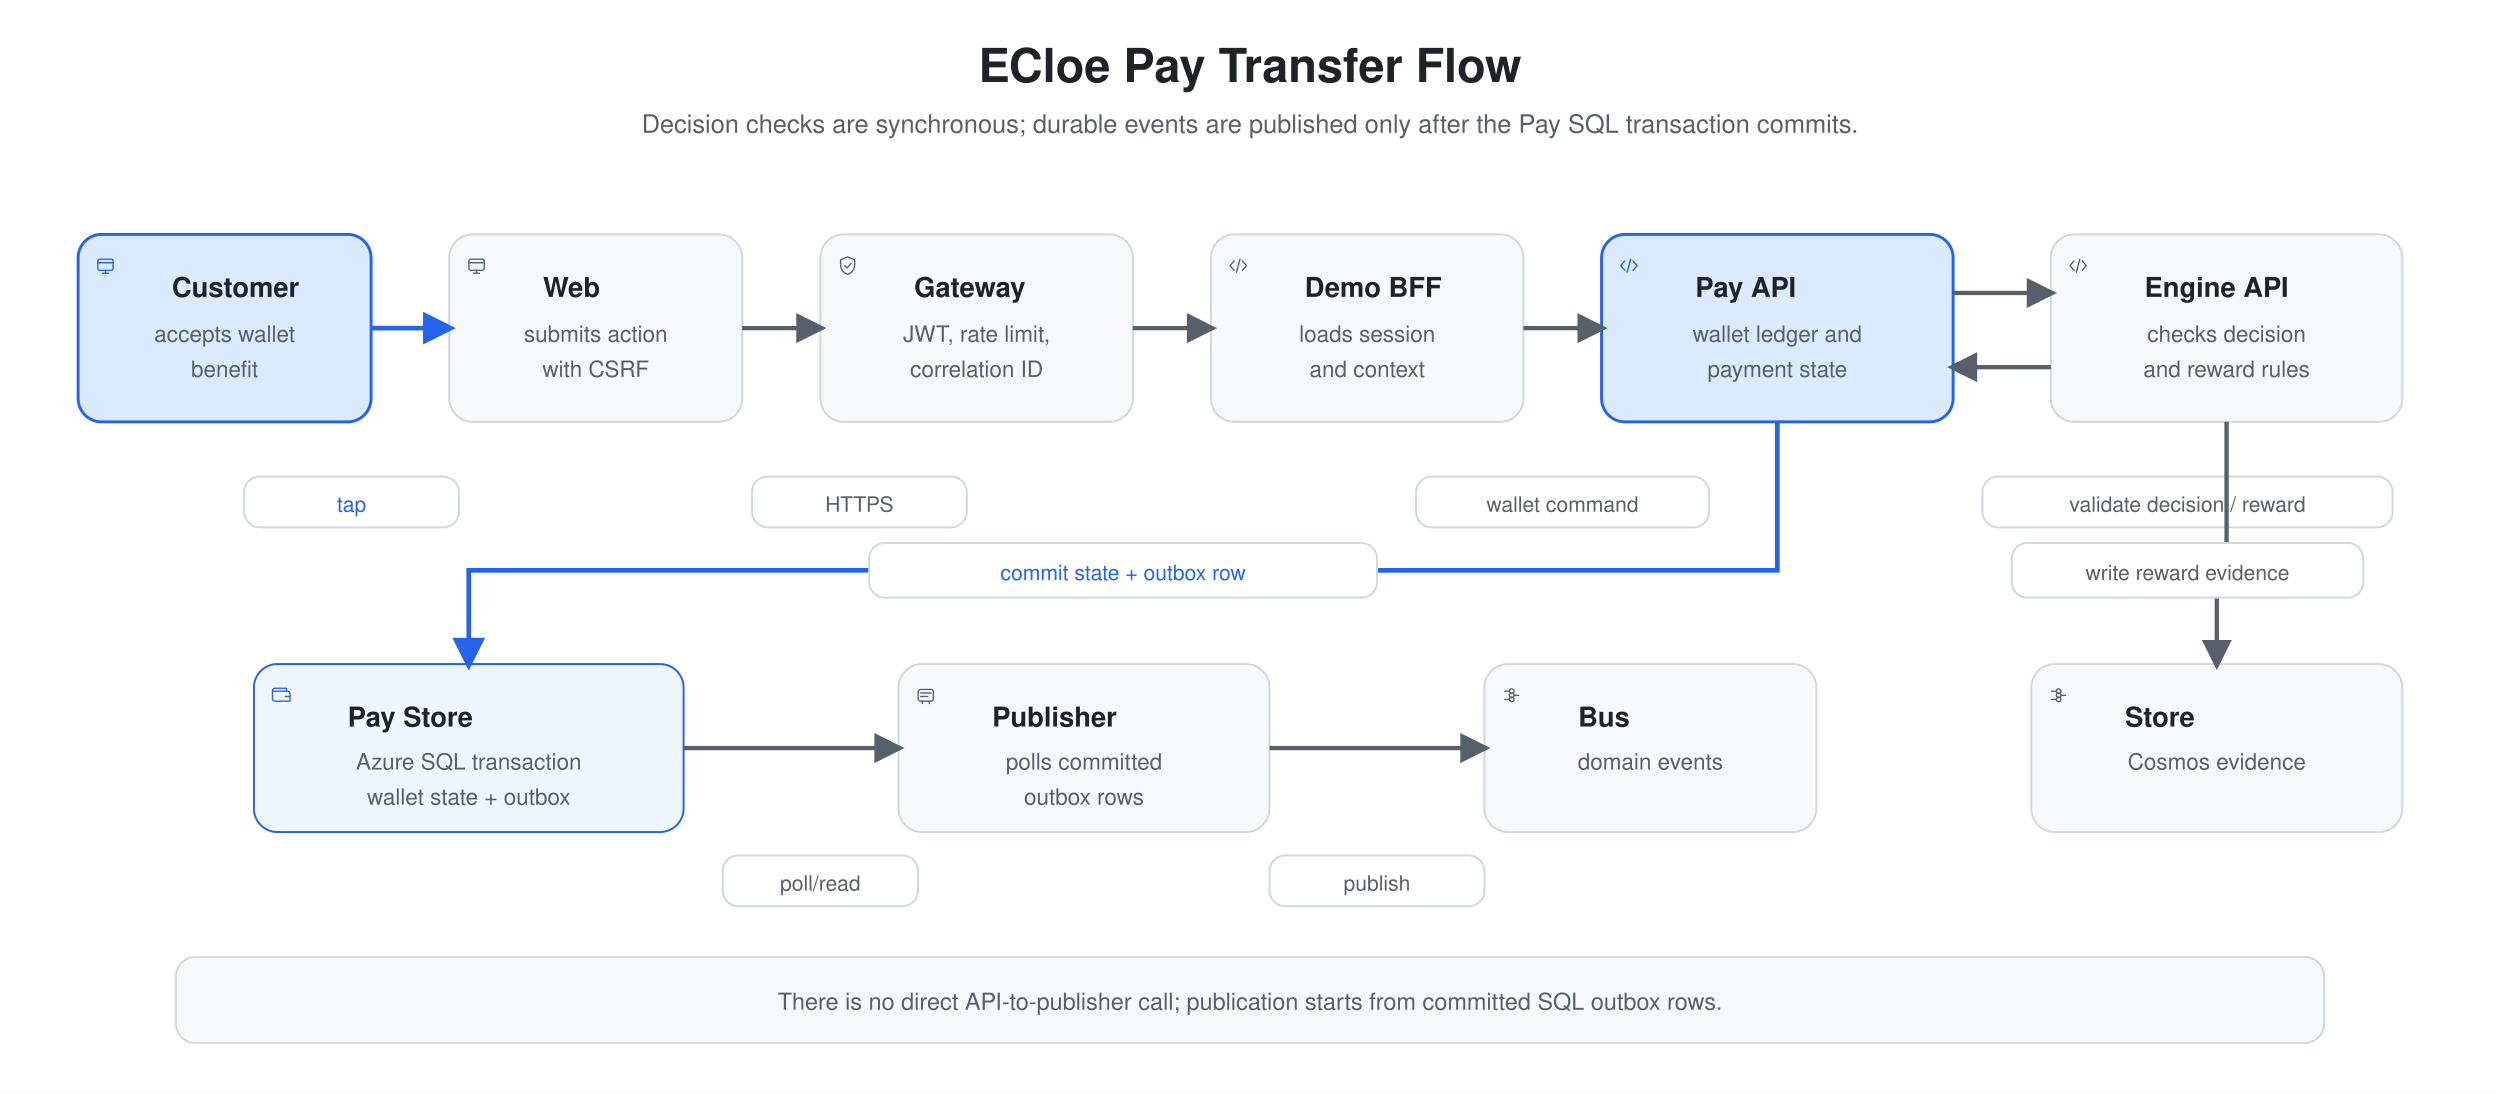
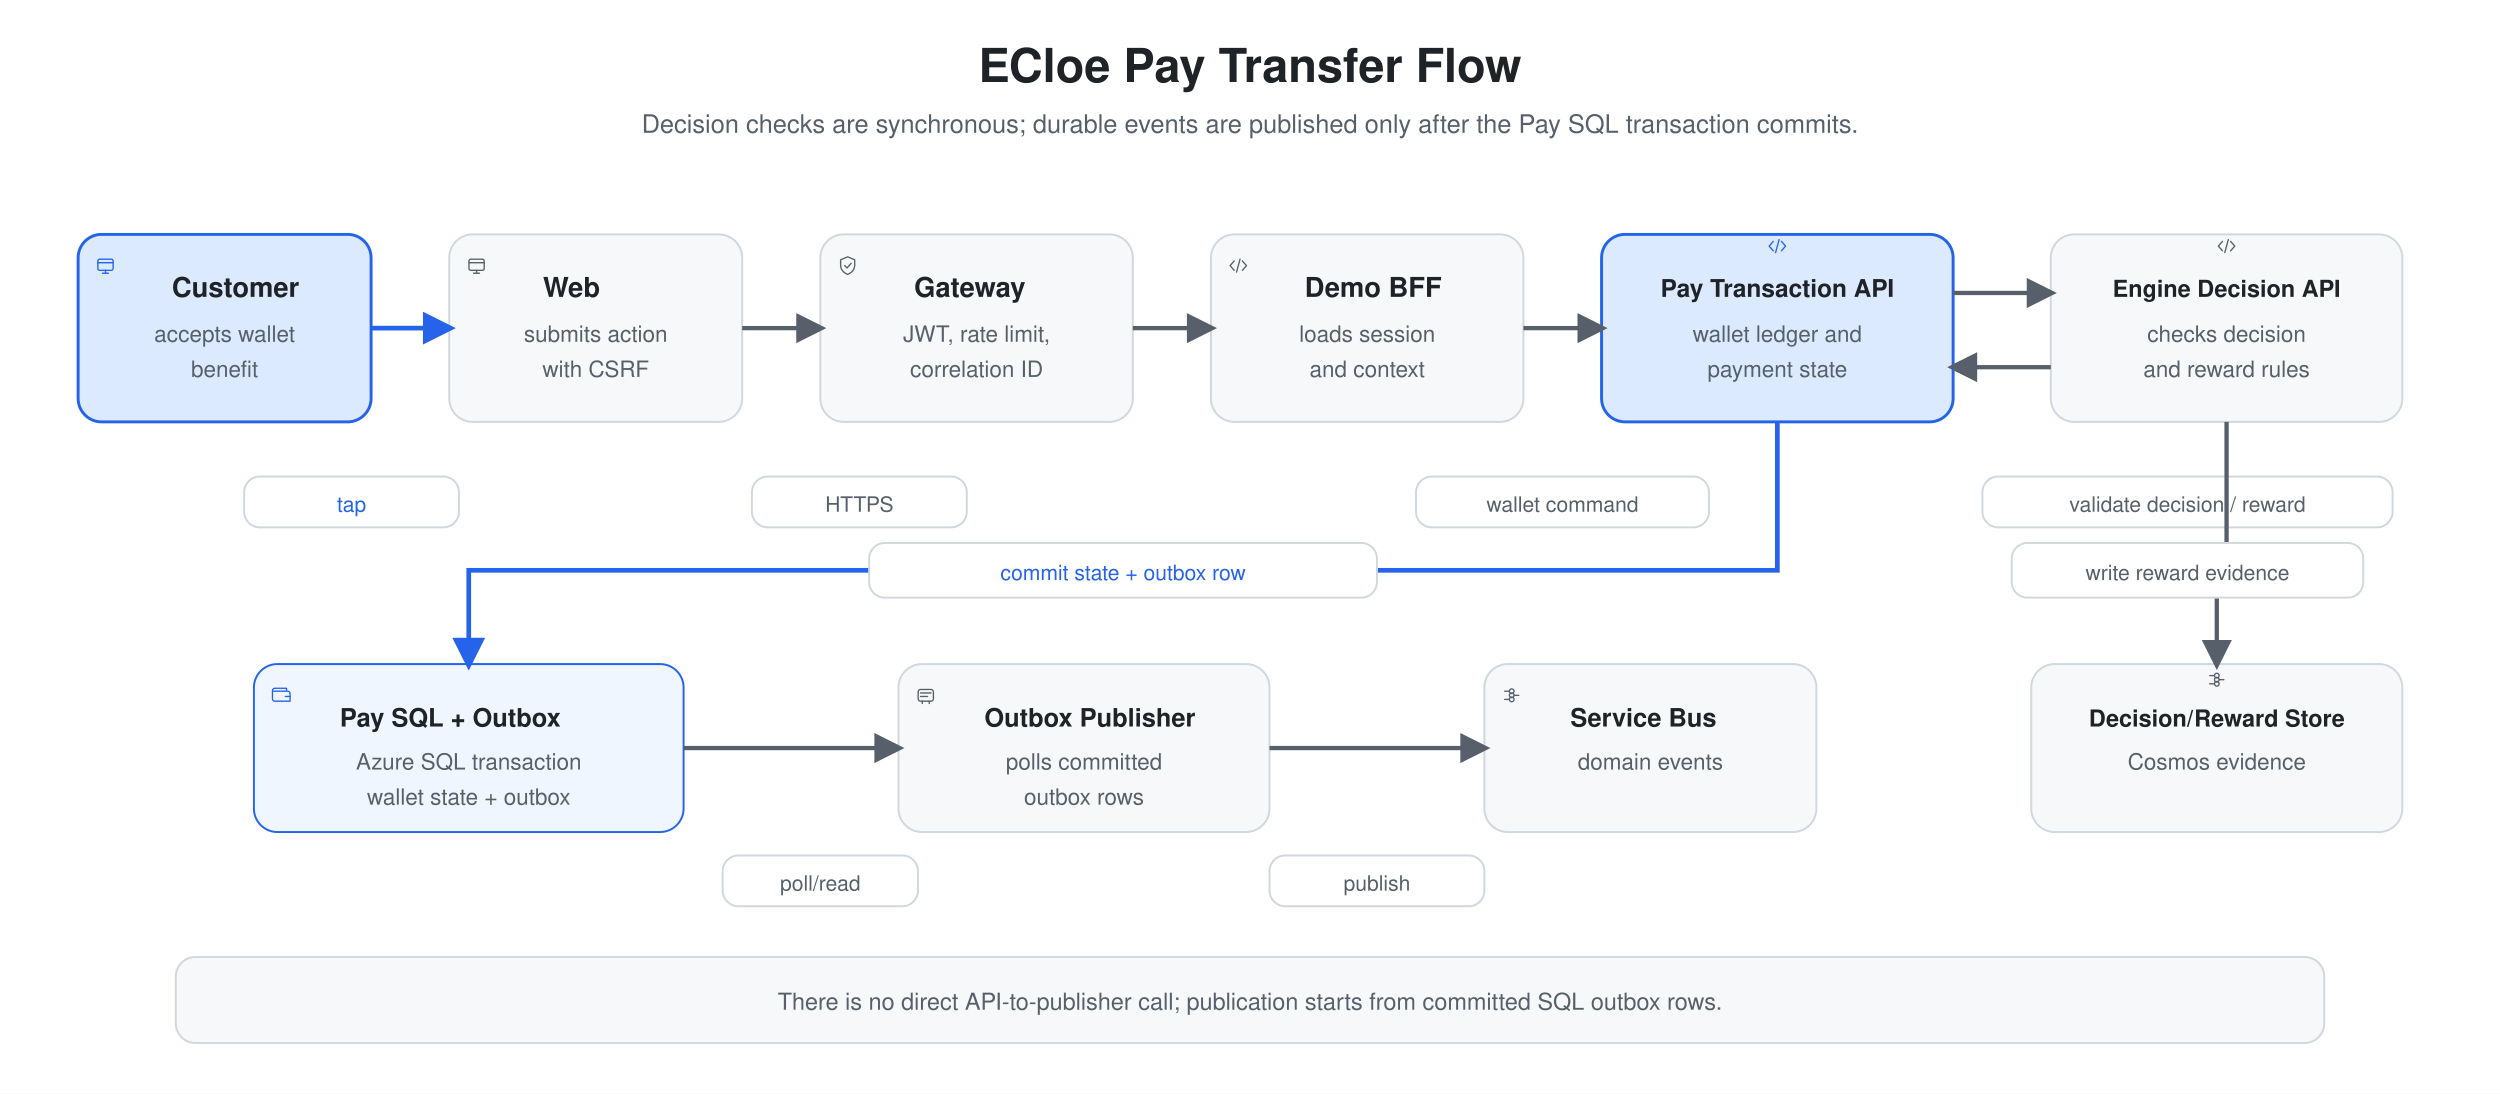
<svg xmlns="http://www.w3.org/2000/svg" viewBox="0 0 1280 560" role="img" aria-labelledby="title desc">
  <defs>
    <marker id="arrow" viewBox="0 0 10 10" refX="8" refY="5" markerWidth="7" markerHeight="7" orient="auto-start-reverse">
      <path d="M 0 0 L 10 5 L 0 10 z" fill="#57606a" />
    </marker>
    <marker id="arrow-blue" viewBox="0 0 10 10" refX="8" refY="5" markerWidth="7" markerHeight="7" orient="auto-start-reverse">
      <path d="M 0 0 L 10 5 L 0 10 z" fill="#2563eb" />
    </marker>
    <g id="icon-web" fill="none" stroke="currentColor" stroke-width="2.3" stroke-linecap="round" stroke-linejoin="round">
      <rect x="7" y="9" width="26" height="19" rx="3" />
      <path d="M7 15h26M15 33h10M20 28v5" />
    </g>
    <g id="icon-shield" fill="none" stroke="currentColor" stroke-width="2.3" stroke-linecap="round" stroke-linejoin="round">
      <path d="M20 5l12 5v9c0 8-5 13-12 16C13 32 8 27 8 19v-9l12-5z" />
      <path d="M15 20l4 4 7-8" />
    </g>
    <g id="icon-api" fill="none" stroke="currentColor" stroke-width="2.3" stroke-linecap="round" stroke-linejoin="round">
      <path d="M13 12l-7 8 7 8M27 12l7 8-7 8M23 9l-6 22" />
    </g>
    <g id="icon-wallet" fill="none" stroke="currentColor" stroke-width="2.3" stroke-linecap="round" stroke-linejoin="round">
      <path d="M7 13h24a4 4 0 0 1 4 4v13H9a4 4 0 0 1-4-4V12a4 4 0 0 1 4-4h20v5" />
      <path d="M27 22h8M29 22h1" />
    </g>
    <g id="icon-cart" fill="none" stroke="currentColor" stroke-width="2.3" stroke-linecap="round" stroke-linejoin="round">
      <path d="M6 8h4l4 17h16l4-12H13" />
      <circle cx="17" cy="32" r="2.4" />
      <circle cx="29" cy="32" r="2.4" />
    </g>
    <g id="icon-decision" fill="none" stroke="currentColor" stroke-width="2.3" stroke-linecap="round" stroke-linejoin="round">
      <path d="M8 13h8M8 27h8M24 20h8" />
      <circle cx="20" cy="13" r="4" />
      <circle cx="20" cy="27" r="4" />
      <circle cx="20" cy="20" r="4" />
    </g>
    <g id="icon-database" fill="none" stroke="currentColor" stroke-width="2.3" stroke-linecap="round" stroke-linejoin="round">
      <ellipse cx="20" cy="10" rx="12" ry="5" />
      <path d="M8 10v18c0 3 5 5 12 5s12-2 12-5V10" />
      <path d="M8 19c0 3 5 5 12 5s12-2 12-5" />
    </g>
    <g id="icon-bus" fill="none" stroke="currentColor" stroke-width="2.3" stroke-linecap="round" stroke-linejoin="round">
      <rect x="7" y="10" width="26" height="20" rx="4" />
      <path d="M11 16h18M11 22h12" />
      <path d="M14 34v-4M26 34v-4" />
    </g>
    <g id="icon-worker" fill="none" stroke="currentColor" stroke-width="2.3" stroke-linecap="round" stroke-linejoin="round">
      <circle cx="20" cy="20" r="5" />
      <path d="M20 6v5M20 29v5M6 20h5M29 20h5M10 10l4 4M26 26l4 4M30 10l-4 4M14 26l-4 4" />
    </g>
    <g id="icon-artifact" fill="none" stroke="currentColor" stroke-width="2.3" stroke-linecap="round" stroke-linejoin="round">
      <path d="M7 12h10l3 4h13v15H7z" />
      <path d="M15 25h10M20 20v10" />
    </g>
    <g id="icon-chart" fill="none" stroke="currentColor" stroke-width="2.3" stroke-linecap="round" stroke-linejoin="round">
      <path d="M8 31h24" />
      <rect x="10" y="20" width="5" height="11" rx="1" />
      <rect x="18" y="14" width="5" height="17" rx="1" />
      <rect x="26" y="9" width="5" height="22" rx="1" />
    </g>
    <g id="icon-doc" fill="none" stroke="currentColor" stroke-width="2.3" stroke-linecap="round" stroke-linejoin="round">
      <path d="M12 6h12l6 6v22H12z" />
      <path d="M24 6v8h6M16 20h12M16 26h12" />
    </g>
    <g id="icon-eye" fill="none" stroke="currentColor" stroke-width="2.3" stroke-linecap="round" stroke-linejoin="round">
      <path d="M5 20s6-9 15-9 15 9 15 9-6 9-15 9-15-9-15-9z" />
      <circle cx="20" cy="20" r="4" />
    </g>
  </defs>
  <rect width="1280" height="560" fill="#ffffff" />
  <text x="640" y="42" text-anchor="middle" font-family="Segoe UI, Helvetica, Arial, sans-serif" font-size="24" font-weight="700" fill="#1f2328">ECloe Pay Transfer Flow</text>
  <text x="640" y="68" text-anchor="middle" font-family="Segoe UI, Helvetica, Arial, sans-serif" font-size="13" fill="#57606a">Decision checks are synchronous; durable events are published only after the Pay SQL transaction commits.</text>
  <rect x="40" y="120" width="150" height="96" rx="12" fill="#dbeafe" stroke="#2563eb" stroke-width="1.5" data-card="true" />
  <use href="#icon-web" transform="translate(48 130) scale(0.30)" color="#2563eb" aria-hidden="true" />
  <text x="88" y="152" text-anchor="start" font-family="Segoe UI, Helvetica, Arial, sans-serif" font-size="14" font-weight="700" fill="#1f2328">Customer</text>
  <text x="115" y="175" text-anchor="middle" font-family="Segoe UI, Helvetica, Arial, sans-serif" font-size="11.5" fill="#57606a">accepts wallet</text>
  <text x="115" y="193" text-anchor="middle" font-family="Segoe UI, Helvetica, Arial, sans-serif" font-size="11.5" fill="#57606a">benefit</text>
  <rect x="230" y="120" width="150" height="96" rx="12" fill="#f6f8fa" stroke="#d0d7de" data-card="true" />
  <use href="#icon-web" transform="translate(238 130) scale(0.30)" color="#57606a" aria-hidden="true" />
  <text x="278" y="152" text-anchor="start" font-family="Segoe UI, Helvetica, Arial, sans-serif" font-size="14" font-weight="700" fill="#1f2328">Web</text>
  <text x="305" y="175" text-anchor="middle" font-family="Segoe UI, Helvetica, Arial, sans-serif" font-size="11.5" fill="#57606a">submits action</text>
  <text x="305" y="193" text-anchor="middle" font-family="Segoe UI, Helvetica, Arial, sans-serif" font-size="11.5" fill="#57606a">with CSRF</text>
  <rect x="420" y="120" width="160" height="96" rx="12" fill="#f6f8fa" stroke="#d0d7de" data-card="true" />
  <use href="#icon-shield" transform="translate(428 130) scale(0.30)" color="#57606a" aria-hidden="true" />
  <text x="468" y="152" text-anchor="start" font-family="Segoe UI, Helvetica, Arial, sans-serif" font-size="14" font-weight="700" fill="#1f2328">Gateway</text>
  <text x="500" y="175" text-anchor="middle" font-family="Segoe UI, Helvetica, Arial, sans-serif" font-size="11.5" fill="#57606a">JWT, rate limit,</text>
  <text x="500" y="193" text-anchor="middle" font-family="Segoe UI, Helvetica, Arial, sans-serif" font-size="11.5" fill="#57606a">correlation ID</text>
  <rect x="620" y="120" width="160" height="96" rx="12" fill="#f6f8fa" stroke="#d0d7de" data-card="true" />
  <use href="#icon-api" transform="translate(628 130) scale(0.30)" color="#57606a" aria-hidden="true" />
  <text x="668" y="152" text-anchor="start" font-family="Segoe UI, Helvetica, Arial, sans-serif" font-size="14" font-weight="700" fill="#1f2328">Demo BFF</text>
  <text x="700" y="175" text-anchor="middle" font-family="Segoe UI, Helvetica, Arial, sans-serif" font-size="11.5" fill="#57606a">loads session</text>
  <text x="700" y="193" text-anchor="middle" font-family="Segoe UI, Helvetica, Arial, sans-serif" font-size="11.5" fill="#57606a">and context</text>
  <rect x="820" y="120" width="180" height="96" rx="12" fill="#dbeafe" stroke="#2563eb" stroke-width="1.5" data-card="true" />
-   <use href="#icon-api" transform="translate(828 130) scale(0.30)" color="#2563eb" aria-hidden="true" />
-   <text x="868" y="152" text-anchor="start" font-family="Segoe UI, Helvetica, Arial, sans-serif" font-size="14" font-weight="700" fill="#1f2328">Pay API</text>
+   <use href="#icon-api" transform="translate(904 120) scale(0.30)" color="#2563eb" aria-hidden="true" />
+   <text x="910" y="152" text-anchor="middle" font-family="Segoe UI, Helvetica, Arial, sans-serif" font-size="12.5" font-weight="700" fill="#1f2328">Pay Transaction API</text>
  <text x="910" y="175" text-anchor="middle" font-family="Segoe UI, Helvetica, Arial, sans-serif" font-size="11.5" fill="#57606a">wallet ledger and</text>
  <text x="910" y="193" text-anchor="middle" font-family="Segoe UI, Helvetica, Arial, sans-serif" font-size="11.5" fill="#57606a">payment state</text>
  <rect x="1050" y="120" width="180" height="96" rx="12" fill="#f6f8fa" stroke="#d0d7de" data-card="true" />
-   <use href="#icon-api" transform="translate(1058 130) scale(0.30)" color="#57606a" aria-hidden="true" />
-   <text x="1098" y="152" text-anchor="start" font-family="Segoe UI, Helvetica, Arial, sans-serif" font-size="14" font-weight="700" fill="#1f2328">Engine API</text>
+   <use href="#icon-api" transform="translate(1134 120) scale(0.30)" color="#57606a" aria-hidden="true" />
+   <text x="1140" y="152" text-anchor="middle" font-family="Segoe UI, Helvetica, Arial, sans-serif" font-size="12" font-weight="700" fill="#1f2328">Engine Decision API</text>
  <text x="1140" y="175" text-anchor="middle" font-family="Segoe UI, Helvetica, Arial, sans-serif" font-size="11.5" fill="#57606a">checks decision</text>
  <text x="1140" y="193" text-anchor="middle" font-family="Segoe UI, Helvetica, Arial, sans-serif" font-size="11.5" fill="#57606a">and reward rules</text>
  <line x1="190" y1="168" x2="230" y2="168" stroke="#2563eb" stroke-width="2.4" marker-end="url(#arrow-blue)" />
  <line x1="380" y1="168" x2="420" y2="168" stroke="#57606a" stroke-width="2.2" marker-end="url(#arrow)" />
  <line x1="580" y1="168" x2="620" y2="168" stroke="#57606a" stroke-width="2.2" marker-end="url(#arrow)" />
  <line x1="780" y1="168" x2="820" y2="168" stroke="#57606a" stroke-width="2.2" marker-end="url(#arrow)" />
  <line x1="1000" y1="150" x2="1050" y2="150" stroke="#57606a" stroke-width="2.2" marker-end="url(#arrow)" />
  <line x1="1050" y1="188" x2="1000" y2="188" stroke="#57606a" stroke-width="2.2" marker-end="url(#arrow)" />
  <rect x="125" y="244" width="110" height="26" rx="8" fill="#ffffff" stroke="#d0d7de" />
  <text x="180" y="262" text-anchor="middle" font-family="Segoe UI, Helvetica, Arial, sans-serif" font-size="10.8" fill="#2563eb">tap</text>
  <rect x="385" y="244" width="110" height="26" rx="8" fill="#ffffff" stroke="#d0d7de" />
  <text x="440" y="262" text-anchor="middle" font-family="Segoe UI, Helvetica, Arial, sans-serif" font-size="10.8" fill="#57606a">HTTPS</text>
  <rect x="725" y="244" width="150" height="26" rx="8" fill="#ffffff" stroke="#d0d7de" />
  <text x="800" y="262" text-anchor="middle" font-family="Segoe UI, Helvetica, Arial, sans-serif" font-size="10.8" fill="#57606a">wallet command</text>
  <rect x="1015" y="244" width="210" height="26" rx="8" fill="#ffffff" stroke="#d0d7de" />
  <text x="1120" y="262" text-anchor="middle" font-family="Segoe UI, Helvetica, Arial, sans-serif" font-size="10.8" fill="#57606a">validate decision / reward</text>
  <rect x="130" y="340" width="220" height="86" rx="12" fill="#eff6ff" stroke="#2563eb" data-card="true" />
  <use href="#icon-wallet" transform="translate(138 350) scale(0.30)" color="#2563eb" aria-hidden="true" />
-   <text x="178" y="372" text-anchor="start" font-family="Segoe UI, Helvetica, Arial, sans-serif" font-size="14" font-weight="700" fill="#1f2328">Pay Store</text>
+   <text x="174" y="372" text-anchor="start" font-family="Segoe UI, Helvetica, Arial, sans-serif" font-size="13" font-weight="700" fill="#1f2328">Pay SQL + Outbox</text>
  <text x="240" y="394" text-anchor="middle" font-family="Segoe UI, Helvetica, Arial, sans-serif" font-size="11.5" fill="#57606a">Azure SQL transaction</text>
  <text x="240" y="412" text-anchor="middle" font-family="Segoe UI, Helvetica, Arial, sans-serif" font-size="11.5" fill="#57606a">wallet state + outbox</text>
  <rect x="460" y="340" width="190" height="86" rx="12" fill="#f6f8fa" stroke="#d0d7de" data-card="true" />
  <use href="#icon-bus" transform="translate(468 350) scale(0.30)" color="#57606a" aria-hidden="true" />
-   <text x="508" y="372" text-anchor="start" font-family="Segoe UI, Helvetica, Arial, sans-serif" font-size="14" font-weight="700" fill="#1f2328">Publisher</text>
+   <text x="504" y="372" text-anchor="start" font-family="Segoe UI, Helvetica, Arial, sans-serif" font-size="13" font-weight="700" fill="#1f2328">Outbox Publisher</text>
  <text x="555" y="394" text-anchor="middle" font-family="Segoe UI, Helvetica, Arial, sans-serif" font-size="11.5" fill="#57606a">polls committed</text>
  <text x="555" y="412" text-anchor="middle" font-family="Segoe UI, Helvetica, Arial, sans-serif" font-size="11.5" fill="#57606a">outbox rows</text>
  <rect x="760" y="340" width="170" height="86" rx="12" fill="#f6f8fa" stroke="#d0d7de" data-card="true" />
  <use href="#icon-decision" transform="translate(768 350) scale(0.30)" color="#57606a" aria-hidden="true" />
-   <text x="808" y="372" text-anchor="start" font-family="Segoe UI, Helvetica, Arial, sans-serif" font-size="14" font-weight="700" fill="#1f2328">Bus</text>
+   <text x="804" y="372" text-anchor="start" font-family="Segoe UI, Helvetica, Arial, sans-serif" font-size="13" font-weight="700" fill="#1f2328">Service Bus</text>
  <text x="845" y="394" text-anchor="middle" font-family="Segoe UI, Helvetica, Arial, sans-serif" font-size="11.5" fill="#57606a">domain events</text>
  <rect x="1040" y="340" width="190" height="86" rx="12" fill="#f6f8fa" stroke="#d0d7de" data-card="true" />
-   <use href="#icon-decision" transform="translate(1048 350) scale(0.30)" color="#57606a" aria-hidden="true" />
-   <text x="1088" y="372" text-anchor="start" font-family="Segoe UI, Helvetica, Arial, sans-serif" font-size="14" font-weight="700" fill="#1f2328">Store</text>
+   <use href="#icon-decision" transform="translate(1129 342) scale(0.30)" color="#57606a" aria-hidden="true" />
+   <text x="1135" y="372" text-anchor="middle" font-family="Segoe UI, Helvetica, Arial, sans-serif" font-size="12" font-weight="700" fill="#1f2328">Decision/Reward Store</text>
  <text x="1135" y="394" text-anchor="middle" font-family="Segoe UI, Helvetica, Arial, sans-serif" font-size="11.5" fill="#57606a">Cosmos evidence</text>
  <polyline points="910,216 910,292 240,292 240,340" fill="none" stroke="#2563eb" stroke-width="2.4" marker-end="url(#arrow-blue)" />
  <line x1="350" y1="383" x2="460" y2="383" stroke="#57606a" stroke-width="2.2" marker-end="url(#arrow)" />
  <line x1="650" y1="383" x2="760" y2="383" stroke="#57606a" stroke-width="2.2" marker-end="url(#arrow)" />
  <polyline points="1140,216 1140,292 1135,292 1135,340" fill="none" stroke="#57606a" stroke-width="2.2" marker-end="url(#arrow)" />
  <rect x="445" y="278" width="260" height="28" rx="8" fill="#ffffff" stroke="#d0d7de" />
  <text x="575" y="297" text-anchor="middle" font-family="Segoe UI, Helvetica, Arial, sans-serif" font-size="10.8" fill="#2563eb">commit state + outbox row</text>
  <rect x="370" y="438" width="100" height="26" rx="8" fill="#ffffff" stroke="#d0d7de" />
  <text x="420" y="456" text-anchor="middle" font-family="Segoe UI, Helvetica, Arial, sans-serif" font-size="10.8" fill="#57606a">poll/read</text>
  <rect x="650" y="438" width="110" height="26" rx="8" fill="#ffffff" stroke="#d0d7de" />
  <text x="705" y="456" text-anchor="middle" font-family="Segoe UI, Helvetica, Arial, sans-serif" font-size="10.8" fill="#57606a">publish</text>
  <rect x="1030" y="278" width="180" height="28" rx="8" fill="#ffffff" stroke="#d0d7de" />
  <text x="1120" y="297" text-anchor="middle" font-family="Segoe UI, Helvetica, Arial, sans-serif" font-size="10.8" fill="#57606a">write reward evidence</text>
  <rect x="90" y="490" width="1100" height="44" rx="10" fill="#f6f8fa" stroke="#d0d7de" />
  <text x="640" y="517" text-anchor="middle" font-family="Segoe UI, Helvetica, Arial, sans-serif" font-size="12" fill="#57606a">There is no direct API-to-publisher call; publication starts from committed SQL outbox rows.</text>
</svg>
